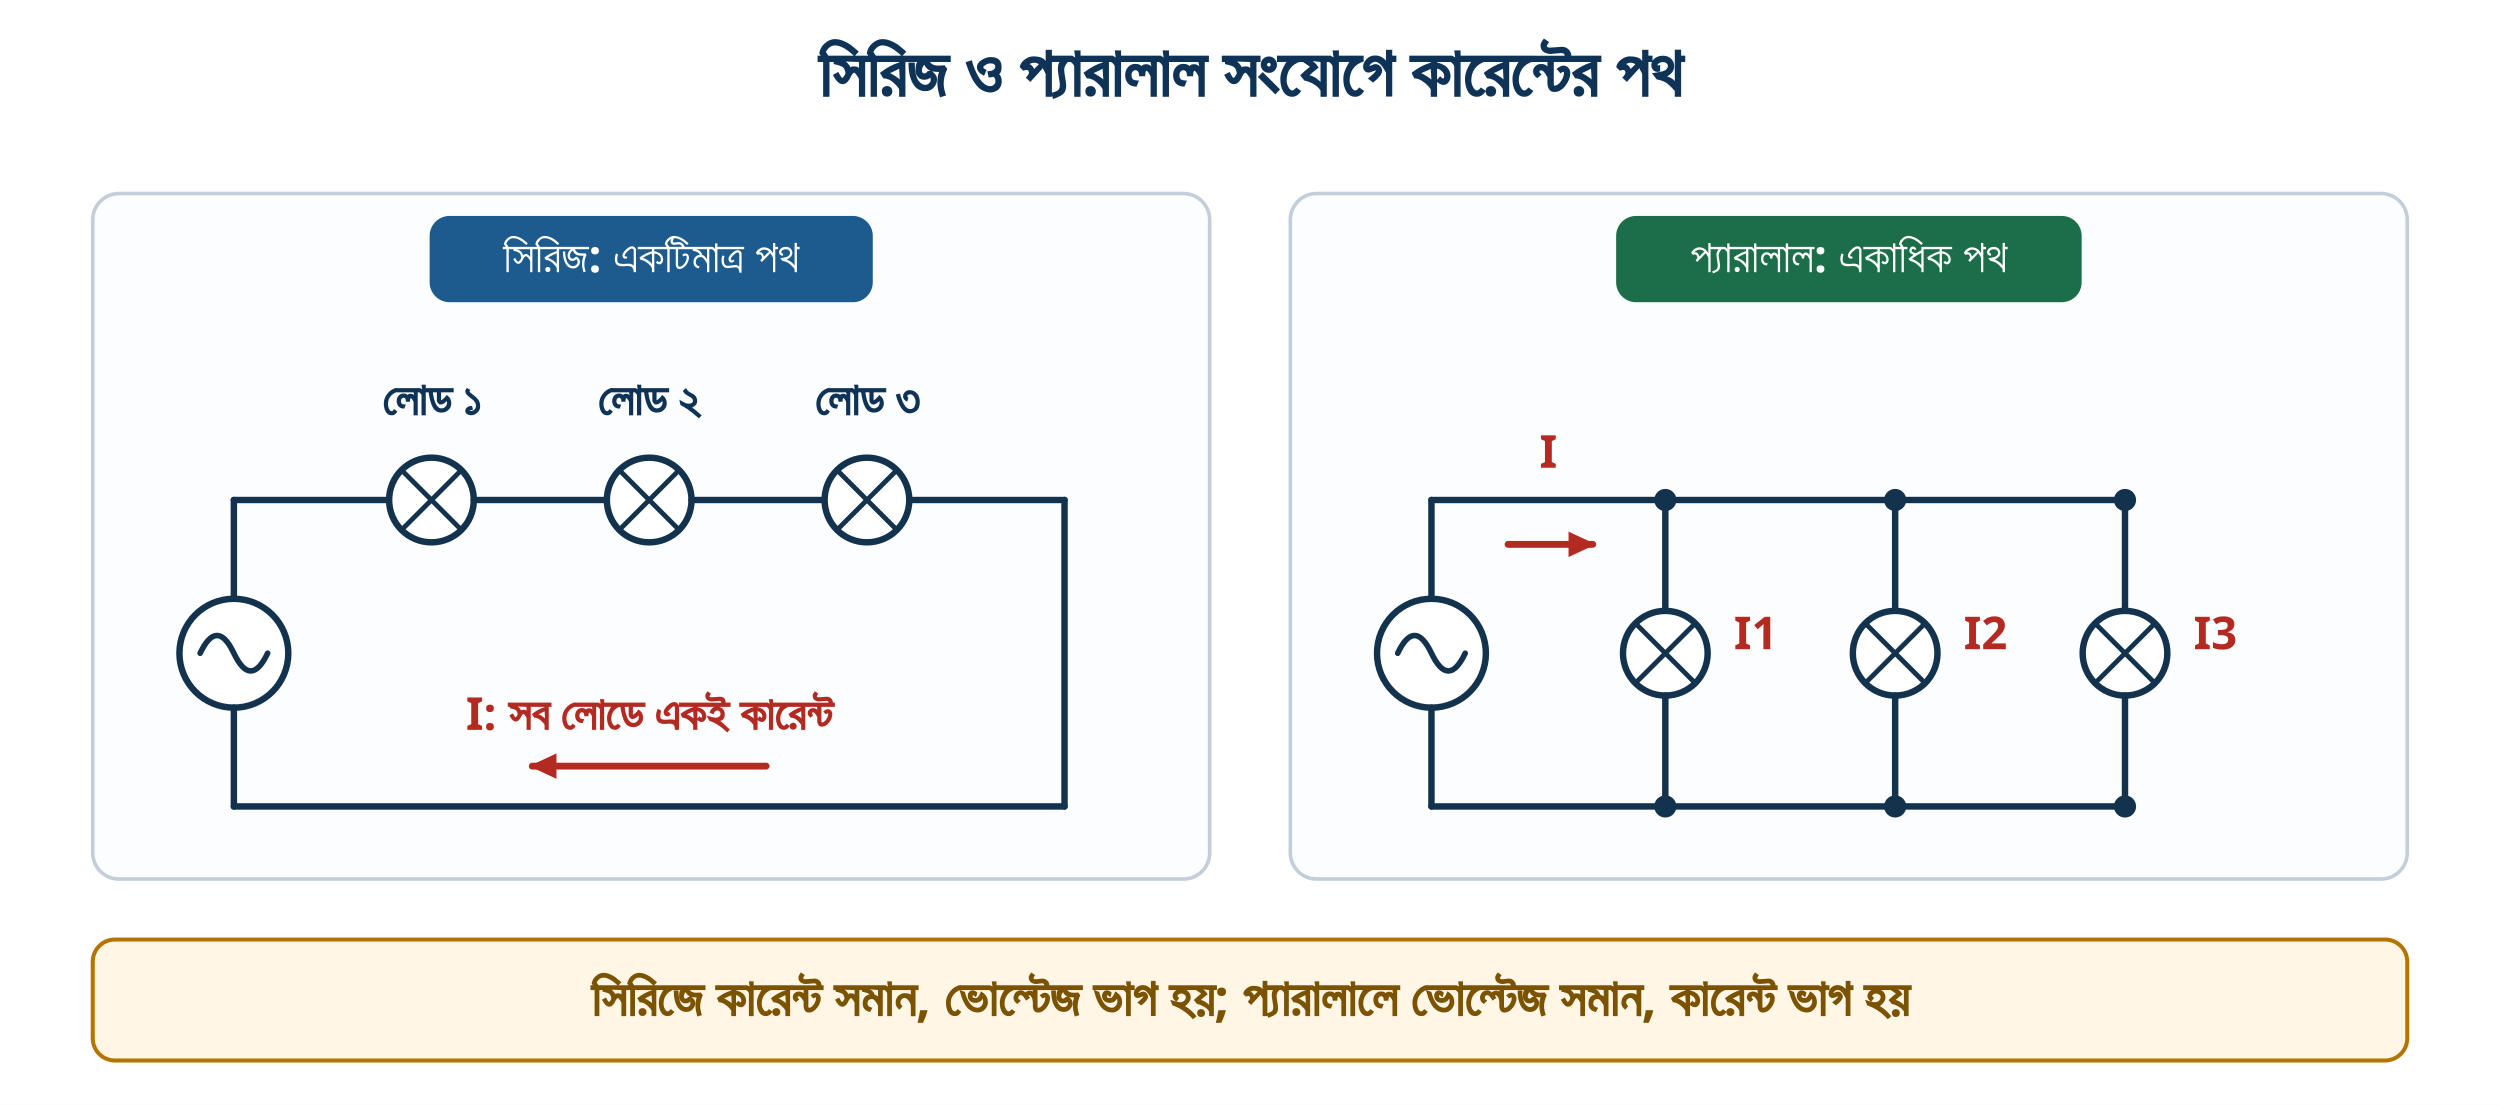
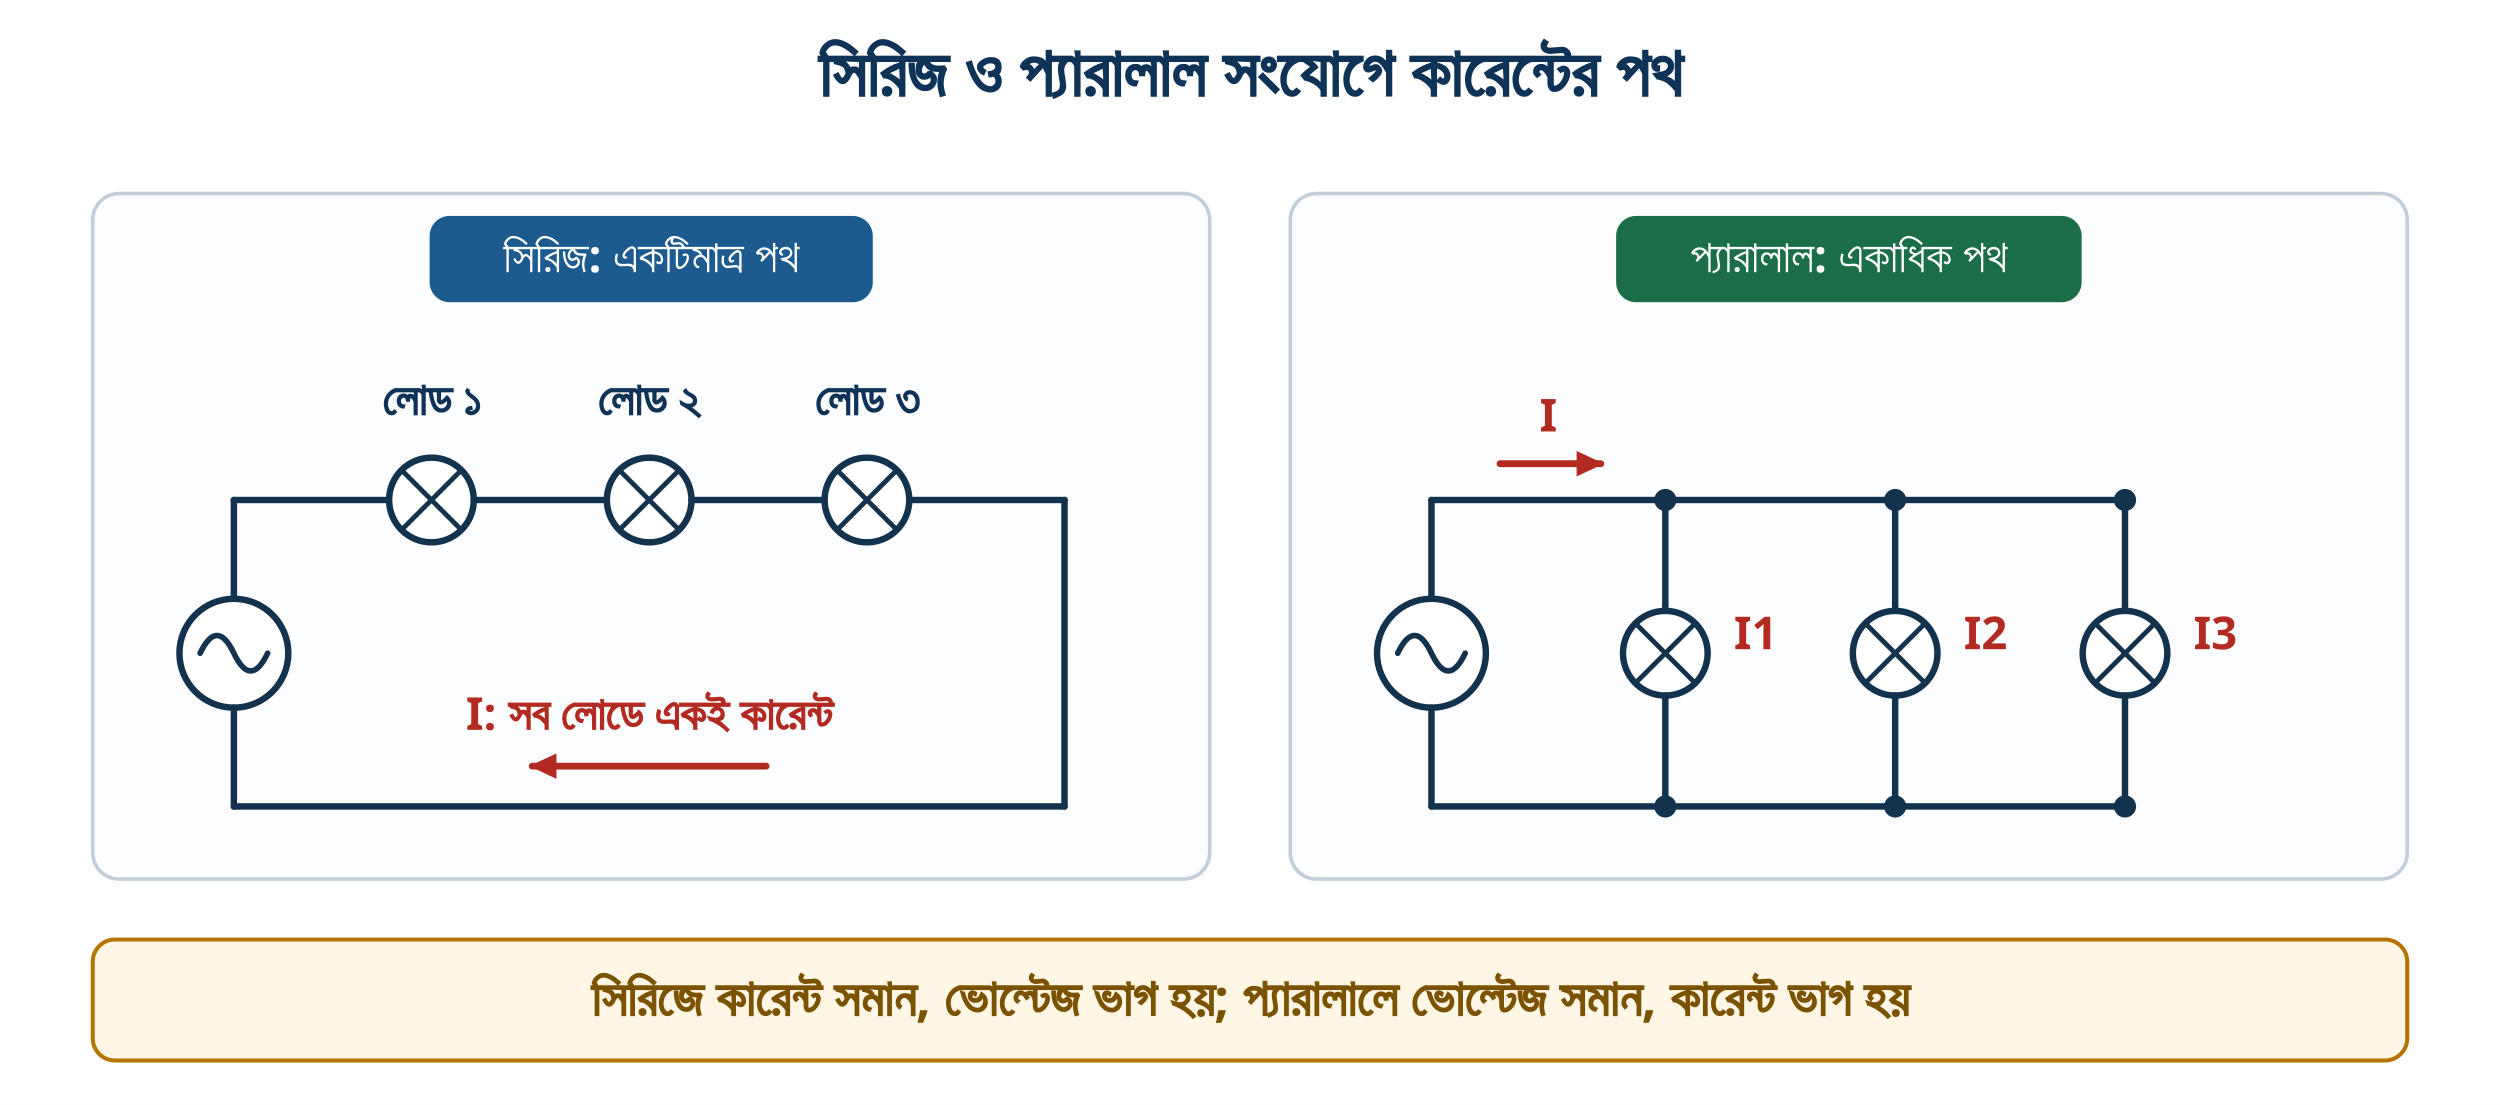
<svg xmlns="http://www.w3.org/2000/svg" width="1240" height="548" viewBox="0 0 1240 548">
  <defs>
    <marker id="arc" viewBox="0 0 10 10" refX="8.5" refY="5" markerUnits="userSpaceOnUse" markerWidth="15" markerHeight="15" orient="auto-start-reverse">
      <path d="M 0.5 0.8 L 9.5 5 L 0.5 9.2 z" fill="#B32A22" />
    </marker>
  </defs>
  <rect width="1240" height="548" fill="#FFFFFF" />
  <text x="620.0" y="48.0" font-family="Kalpurush" font-size="34" font-weight="700" fill="#0F3357" text-anchor="middle">সিরিজ ও প্যারালাল সংযোগে কারেন্টের পথ</text>
  <rect x="46.0" y="96.0" width="554.0" height="340.0" rx="13" fill="#FCFDFE" stroke="#C3CEDA" stroke-width="1.8" />
  <rect x="214.0" y="108.0" width="218.0" height="41.0" rx="9" fill="#1D5B8F" stroke="#1D5B8F" stroke-width="1.8" />
  <text x="323.0" y="135.0" font-family="Kalpurush" font-size="22.5" font-weight="600" fill="#FFFFFF" text-anchor="middle">সিরিজ: একটিমাত্র পথ</text>
  <rect x="640.0" y="96.0" width="554.0" height="340.0" rx="13" fill="#FCFDFE" stroke="#C3CEDA" stroke-width="1.8" />
  <rect x="802.5" y="108.0" width="229.1" height="41.0" rx="9" fill="#1B6E47" stroke="#1B6E47" stroke-width="1.8" />
  <text x="917.0" y="135.0" font-family="Kalpurush" font-size="22.5" font-weight="600" fill="#FFFFFF" text-anchor="middle">প্যারালাল: একাধিক পথ</text>
  <circle cx="116.0" cy="324.0" r="27.0" fill="#FFFFFF" stroke="#12324D" stroke-width="3.2" />
  <path d="M 99.26 324 q 8.37 -17.577 16.74 0 q 8.37 17.577 16.74 0" fill="none" stroke="#12324D" stroke-width="2.8" stroke-linecap="round" stroke-linejoin="round" />
  <path d="M 116 248 L 116 297" fill="none" stroke="#12324D" stroke-width="3.2" stroke-linecap="round" stroke-linejoin="round" />
  <path d="M 116 351 L 116 400" fill="none" stroke="#12324D" stroke-width="3.2" stroke-linecap="round" stroke-linejoin="round" />
  <path d="M 116 248 L 193 248" fill="none" stroke="#12324D" stroke-width="3.2" stroke-linecap="round" stroke-linejoin="round" />
  <circle cx="214.0" cy="248.0" r="21.0" fill="#FFFFFF" stroke="#12324D" stroke-width="3.2" />
  <path d="M 199.153 233.153 L 228.847 262.847" fill="none" stroke="#12324D" stroke-width="2.4" stroke-linecap="round" stroke-linejoin="round" />
  <path d="M 199.153 262.847 L 228.847 233.153" fill="none" stroke="#12324D" stroke-width="2.4" stroke-linecap="round" stroke-linejoin="round" />
  <text x="214.0" y="206.0" font-family="Kalpurush" font-size="22.5" font-weight="700" fill="#0F3357" text-anchor="middle">লোড ১</text>
  <path d="M 235 248 L 301 248" fill="none" stroke="#12324D" stroke-width="3.2" stroke-linecap="round" stroke-linejoin="round" />
  <circle cx="322.0" cy="248.0" r="21.0" fill="#FFFFFF" stroke="#12324D" stroke-width="3.2" />
  <path d="M 307.153 233.153 L 336.847 262.847" fill="none" stroke="#12324D" stroke-width="2.4" stroke-linecap="round" stroke-linejoin="round" />
  <path d="M 307.153 262.847 L 336.847 233.153" fill="none" stroke="#12324D" stroke-width="2.4" stroke-linecap="round" stroke-linejoin="round" />
  <text x="322.0" y="206.0" font-family="Kalpurush" font-size="22.5" font-weight="700" fill="#0F3357" text-anchor="middle">লোড ২</text>
  <path d="M 343 248 L 409 248" fill="none" stroke="#12324D" stroke-width="3.2" stroke-linecap="round" stroke-linejoin="round" />
  <circle cx="430.0" cy="248.0" r="21.0" fill="#FFFFFF" stroke="#12324D" stroke-width="3.2" />
  <path d="M 415.153 233.153 L 444.847 262.847" fill="none" stroke="#12324D" stroke-width="2.4" stroke-linecap="round" stroke-linejoin="round" />
  <path d="M 415.153 262.847 L 444.847 233.153" fill="none" stroke="#12324D" stroke-width="2.4" stroke-linecap="round" stroke-linejoin="round" />
  <text x="430.0" y="206.0" font-family="Kalpurush" font-size="22.5" font-weight="700" fill="#0F3357" text-anchor="middle">লোড ৩</text>
  <path d="M 451 248 L 528 248" fill="none" stroke="#12324D" stroke-width="3.2" stroke-linecap="round" stroke-linejoin="round" />
  <path d="M 528 248 L 528 400" fill="none" stroke="#12324D" stroke-width="3.2" stroke-linecap="round" stroke-linejoin="round" />
  <path d="M 528 400 L 116 400" fill="none" stroke="#12324D" stroke-width="3.2" stroke-linecap="round" stroke-linejoin="round" />
  <path d="M 380 380 L 264 380" fill="none" stroke="#B32A22" stroke-width="3.4" stroke-linecap="round" stroke-linejoin="round" marker-end="url(#arc)" />
  <text x="322.0" y="362.0" font-family="Kalpurush" font-size="22.5" font-weight="700" fill="#B32A22" text-anchor="middle">I: সব লোডে একই কারেন্ট</text>
  <circle cx="710.0" cy="324.0" r="27.0" fill="#FFFFFF" stroke="#12324D" stroke-width="3.2" />
  <path d="M 693.26 324 q 8.37 -17.577 16.74 0 q 8.37 17.577 16.74 0" fill="none" stroke="#12324D" stroke-width="2.8" stroke-linecap="round" stroke-linejoin="round" />
  <path d="M 710 248 L 710 297" fill="none" stroke="#12324D" stroke-width="3.2" stroke-linecap="round" stroke-linejoin="round" />
  <path d="M 710 351 L 710 400" fill="none" stroke="#12324D" stroke-width="3.2" stroke-linecap="round" stroke-linejoin="round" />
  <path d="M 710 248 L 1054 248" fill="none" stroke="#12324D" stroke-width="3.2" stroke-linecap="round" stroke-linejoin="round" />
  <path d="M 710 400 L 1054 400" fill="none" stroke="#12324D" stroke-width="3.2" stroke-linecap="round" stroke-linejoin="round" />
  <path d="M 826 248 L 826 303" fill="none" stroke="#12324D" stroke-width="3.2" stroke-linecap="round" stroke-linejoin="round" />
  <circle cx="826.0" cy="324.0" r="21.0" fill="#FFFFFF" stroke="#12324D" stroke-width="3.2" />
  <path d="M 811.153 309.153 L 840.847 338.847" fill="none" stroke="#12324D" stroke-width="2.4" stroke-linecap="round" stroke-linejoin="round" />
  <path d="M 811.153 338.847 L 840.847 309.153" fill="none" stroke="#12324D" stroke-width="2.4" stroke-linecap="round" stroke-linejoin="round" />
  <path d="M 826 345 L 826 400" fill="none" stroke="#12324D" stroke-width="3.2" stroke-linecap="round" stroke-linejoin="round" />
  <circle cx="826.0" cy="248.0" r="5.5" fill="#12324D" stroke="none" stroke-width="2" />
  <circle cx="826.0" cy="400.0" r="5.5" fill="#12324D" stroke="none" stroke-width="2" />
  <text x="860.0" y="322.0" font-family="Kalpurush" font-size="22.5" font-weight="700" fill="#B32A22" text-anchor="start">I1</text>
  <path d="M 940 248 L 940 303" fill="none" stroke="#12324D" stroke-width="3.2" stroke-linecap="round" stroke-linejoin="round" />
  <circle cx="940.0" cy="324.0" r="21.0" fill="#FFFFFF" stroke="#12324D" stroke-width="3.2" />
  <path d="M 925.153 309.153 L 954.847 338.847" fill="none" stroke="#12324D" stroke-width="2.4" stroke-linecap="round" stroke-linejoin="round" />
  <path d="M 925.153 338.847 L 954.847 309.153" fill="none" stroke="#12324D" stroke-width="2.4" stroke-linecap="round" stroke-linejoin="round" />
  <path d="M 940 345 L 940 400" fill="none" stroke="#12324D" stroke-width="3.2" stroke-linecap="round" stroke-linejoin="round" />
  <circle cx="940.0" cy="248.0" r="5.5" fill="#12324D" stroke="none" stroke-width="2" />
  <circle cx="940.0" cy="400.0" r="5.5" fill="#12324D" stroke="none" stroke-width="2" />
  <text x="974.0" y="322.0" font-family="Kalpurush" font-size="22.5" font-weight="700" fill="#B32A22" text-anchor="start">I2</text>
  <path d="M 1054 248 L 1054 303" fill="none" stroke="#12324D" stroke-width="3.2" stroke-linecap="round" stroke-linejoin="round" />
  <circle cx="1054.0" cy="324.0" r="21.0" fill="#FFFFFF" stroke="#12324D" stroke-width="3.2" />
  <path d="M 1039.153 309.153 L 1068.847 338.847" fill="none" stroke="#12324D" stroke-width="2.4" stroke-linecap="round" stroke-linejoin="round" />
  <path d="M 1039.153 338.847 L 1068.847 309.153" fill="none" stroke="#12324D" stroke-width="2.4" stroke-linecap="round" stroke-linejoin="round" />
  <path d="M 1054 345 L 1054 400" fill="none" stroke="#12324D" stroke-width="3.2" stroke-linecap="round" stroke-linejoin="round" />
  <circle cx="1054.0" cy="248.0" r="5.5" fill="#12324D" stroke="none" stroke-width="2" />
  <circle cx="1054.0" cy="400.0" r="5.5" fill="#12324D" stroke="none" stroke-width="2" />
  <text x="1088.0" y="322.0" font-family="Kalpurush" font-size="22.5" font-weight="700" fill="#B32A22" text-anchor="start">I3</text>
-   <text x="768.0" y="232.0" font-family="Kalpurush" font-size="22.5" font-weight="700" fill="#B32A22" text-anchor="middle">I</text>
-   <path d="M 748 270 L 790 270" fill="none" stroke="#B32A22" stroke-width="3.4" stroke-linecap="round" stroke-linejoin="round" marker-end="url(#arc)" />
+   <text x="768.0" y="214.0" font-family="Kalpurush" font-size="22.5" font-weight="700" fill="#B32A22" text-anchor="middle">I</text>
+   <path d="M 744 230 L 794 230" fill="none" stroke="#B32A22" stroke-width="3.4" stroke-linecap="round" stroke-linejoin="round" marker-end="url(#arc)" />
  <rect x="46.0" y="466.0" width="1148.0" height="60.0" rx="11" fill="#FFF6E5" stroke="#B47500" stroke-width="2" />
  <text x="620.0" y="504.0" font-family="Kalpurush" font-size="25.5" font-weight="700" fill="#7A5200" text-anchor="middle">সিরিজে কারেন্ট সমান, ভোল্টেজ ভাগ হয়; প্যারালালে ভোল্টেজ সমান, কারেন্ট ভাগ হয়</text>
</svg>
